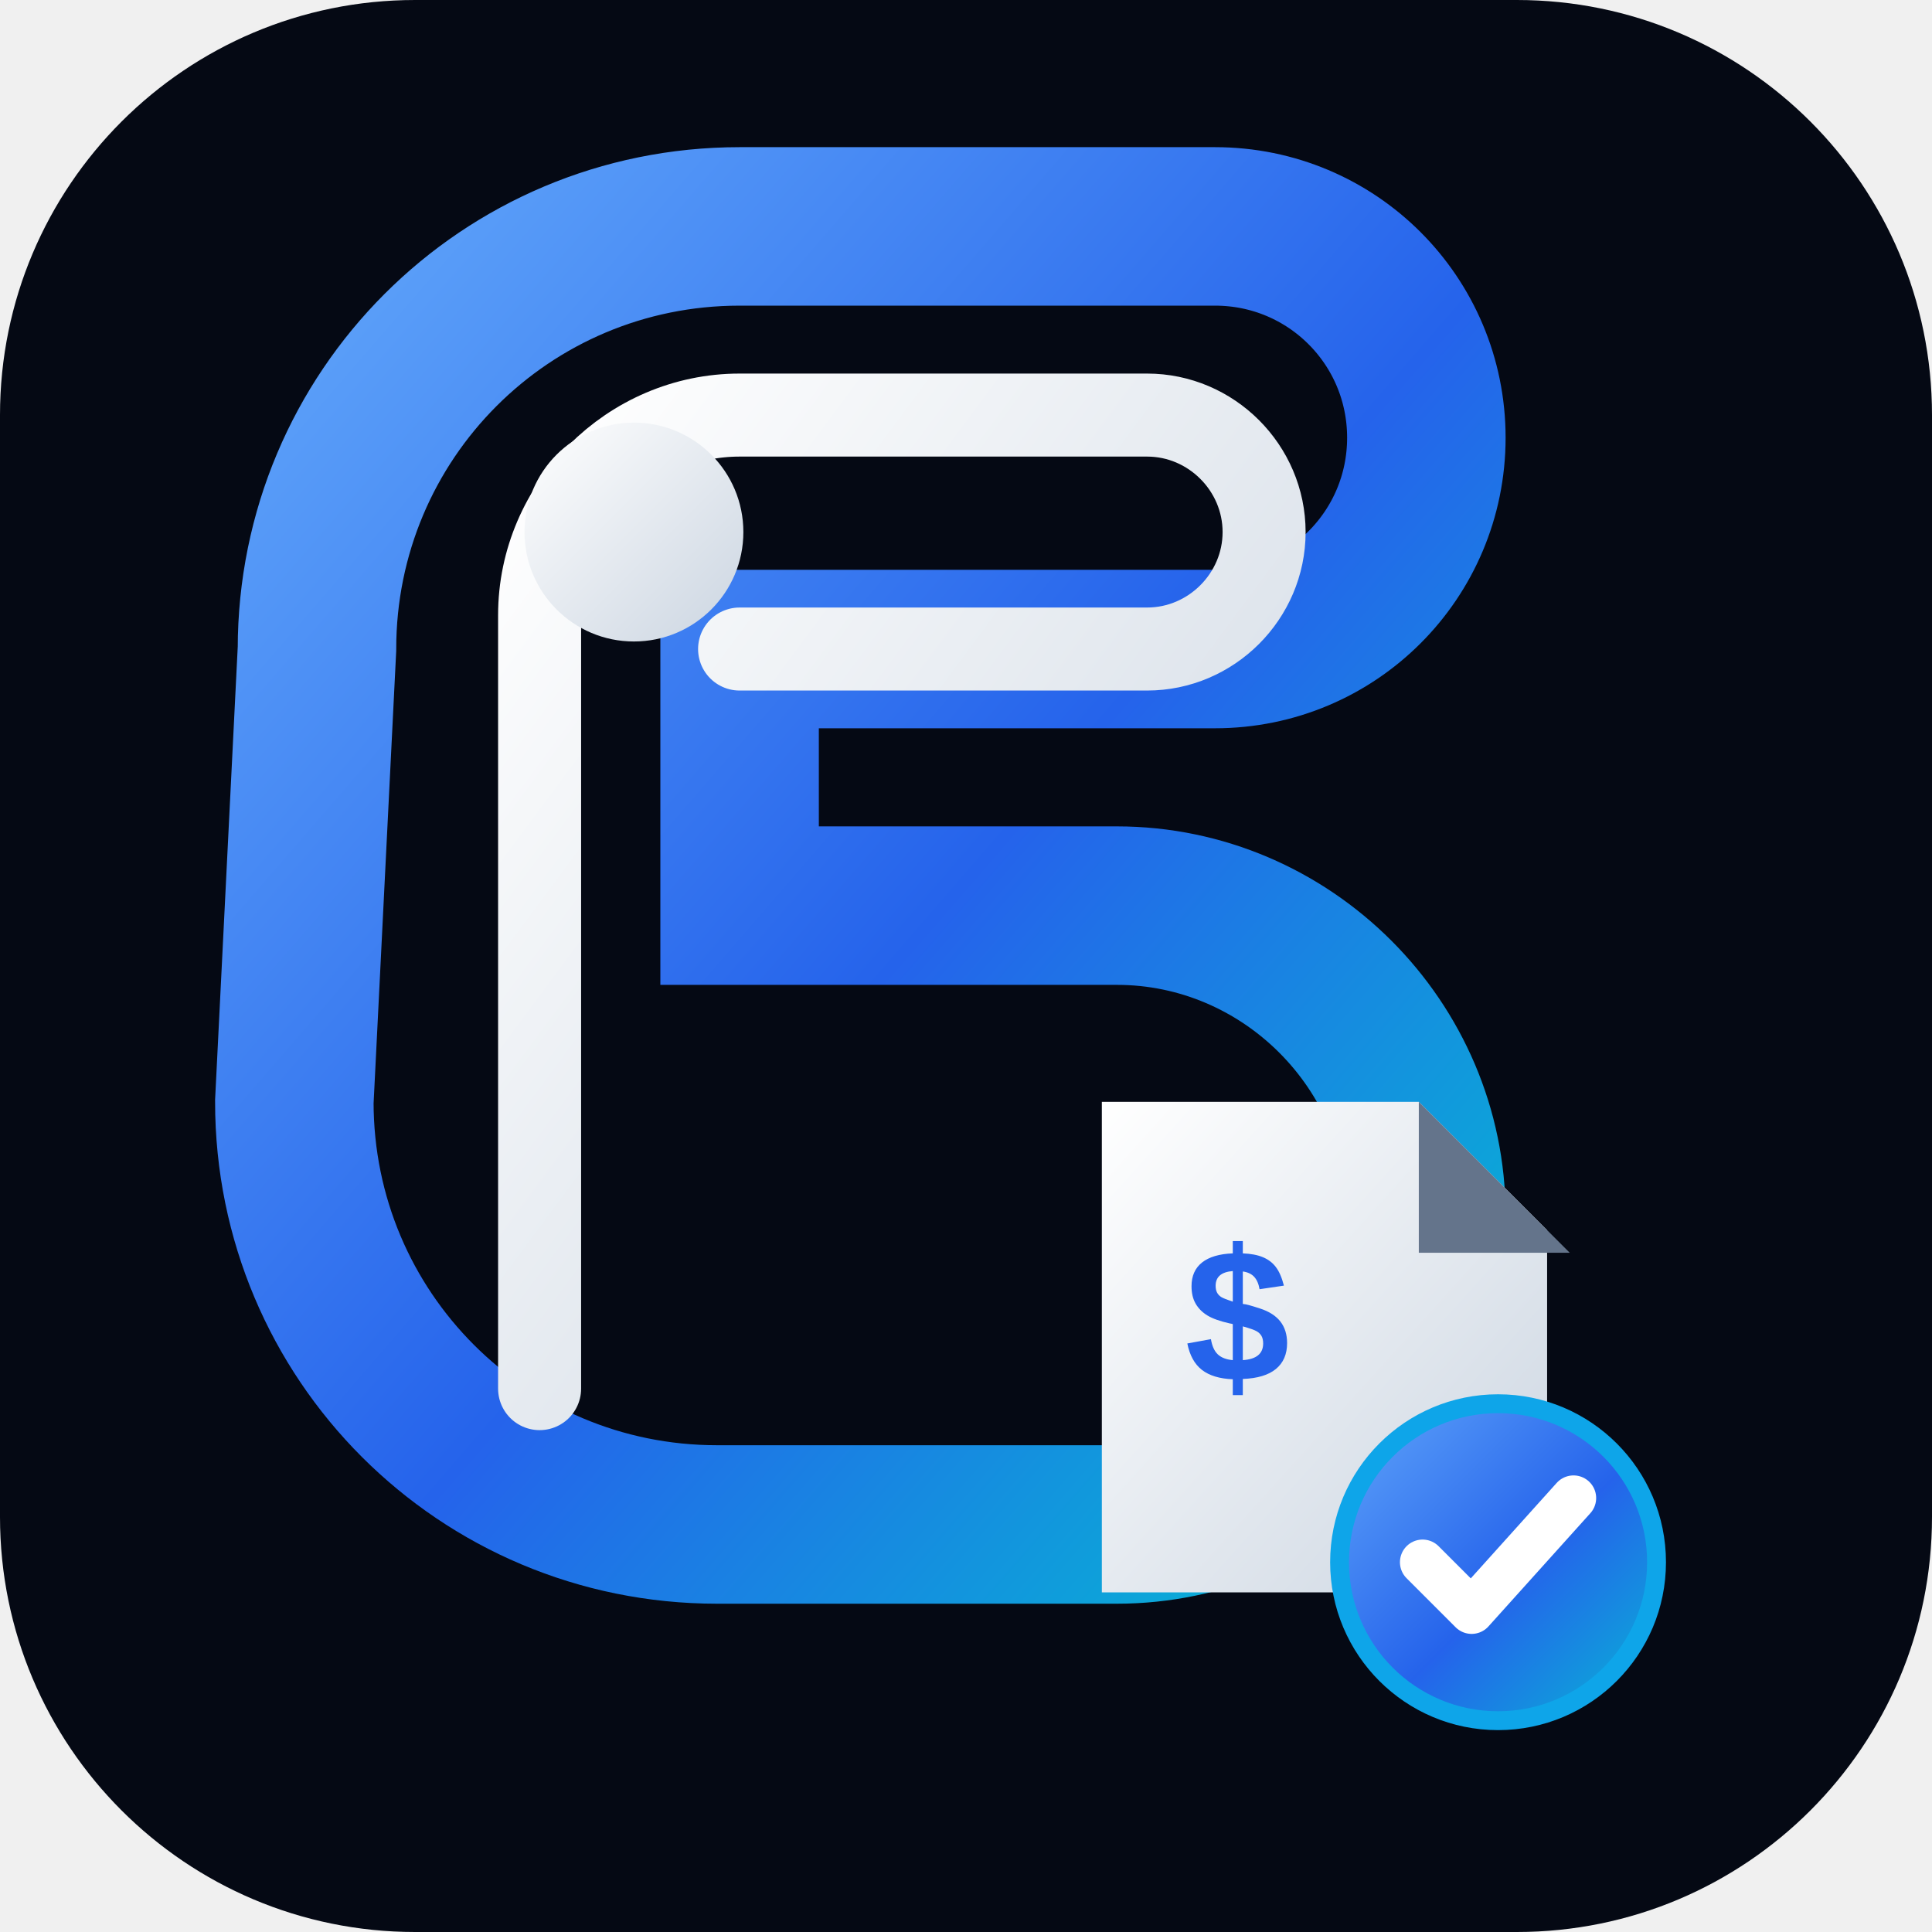
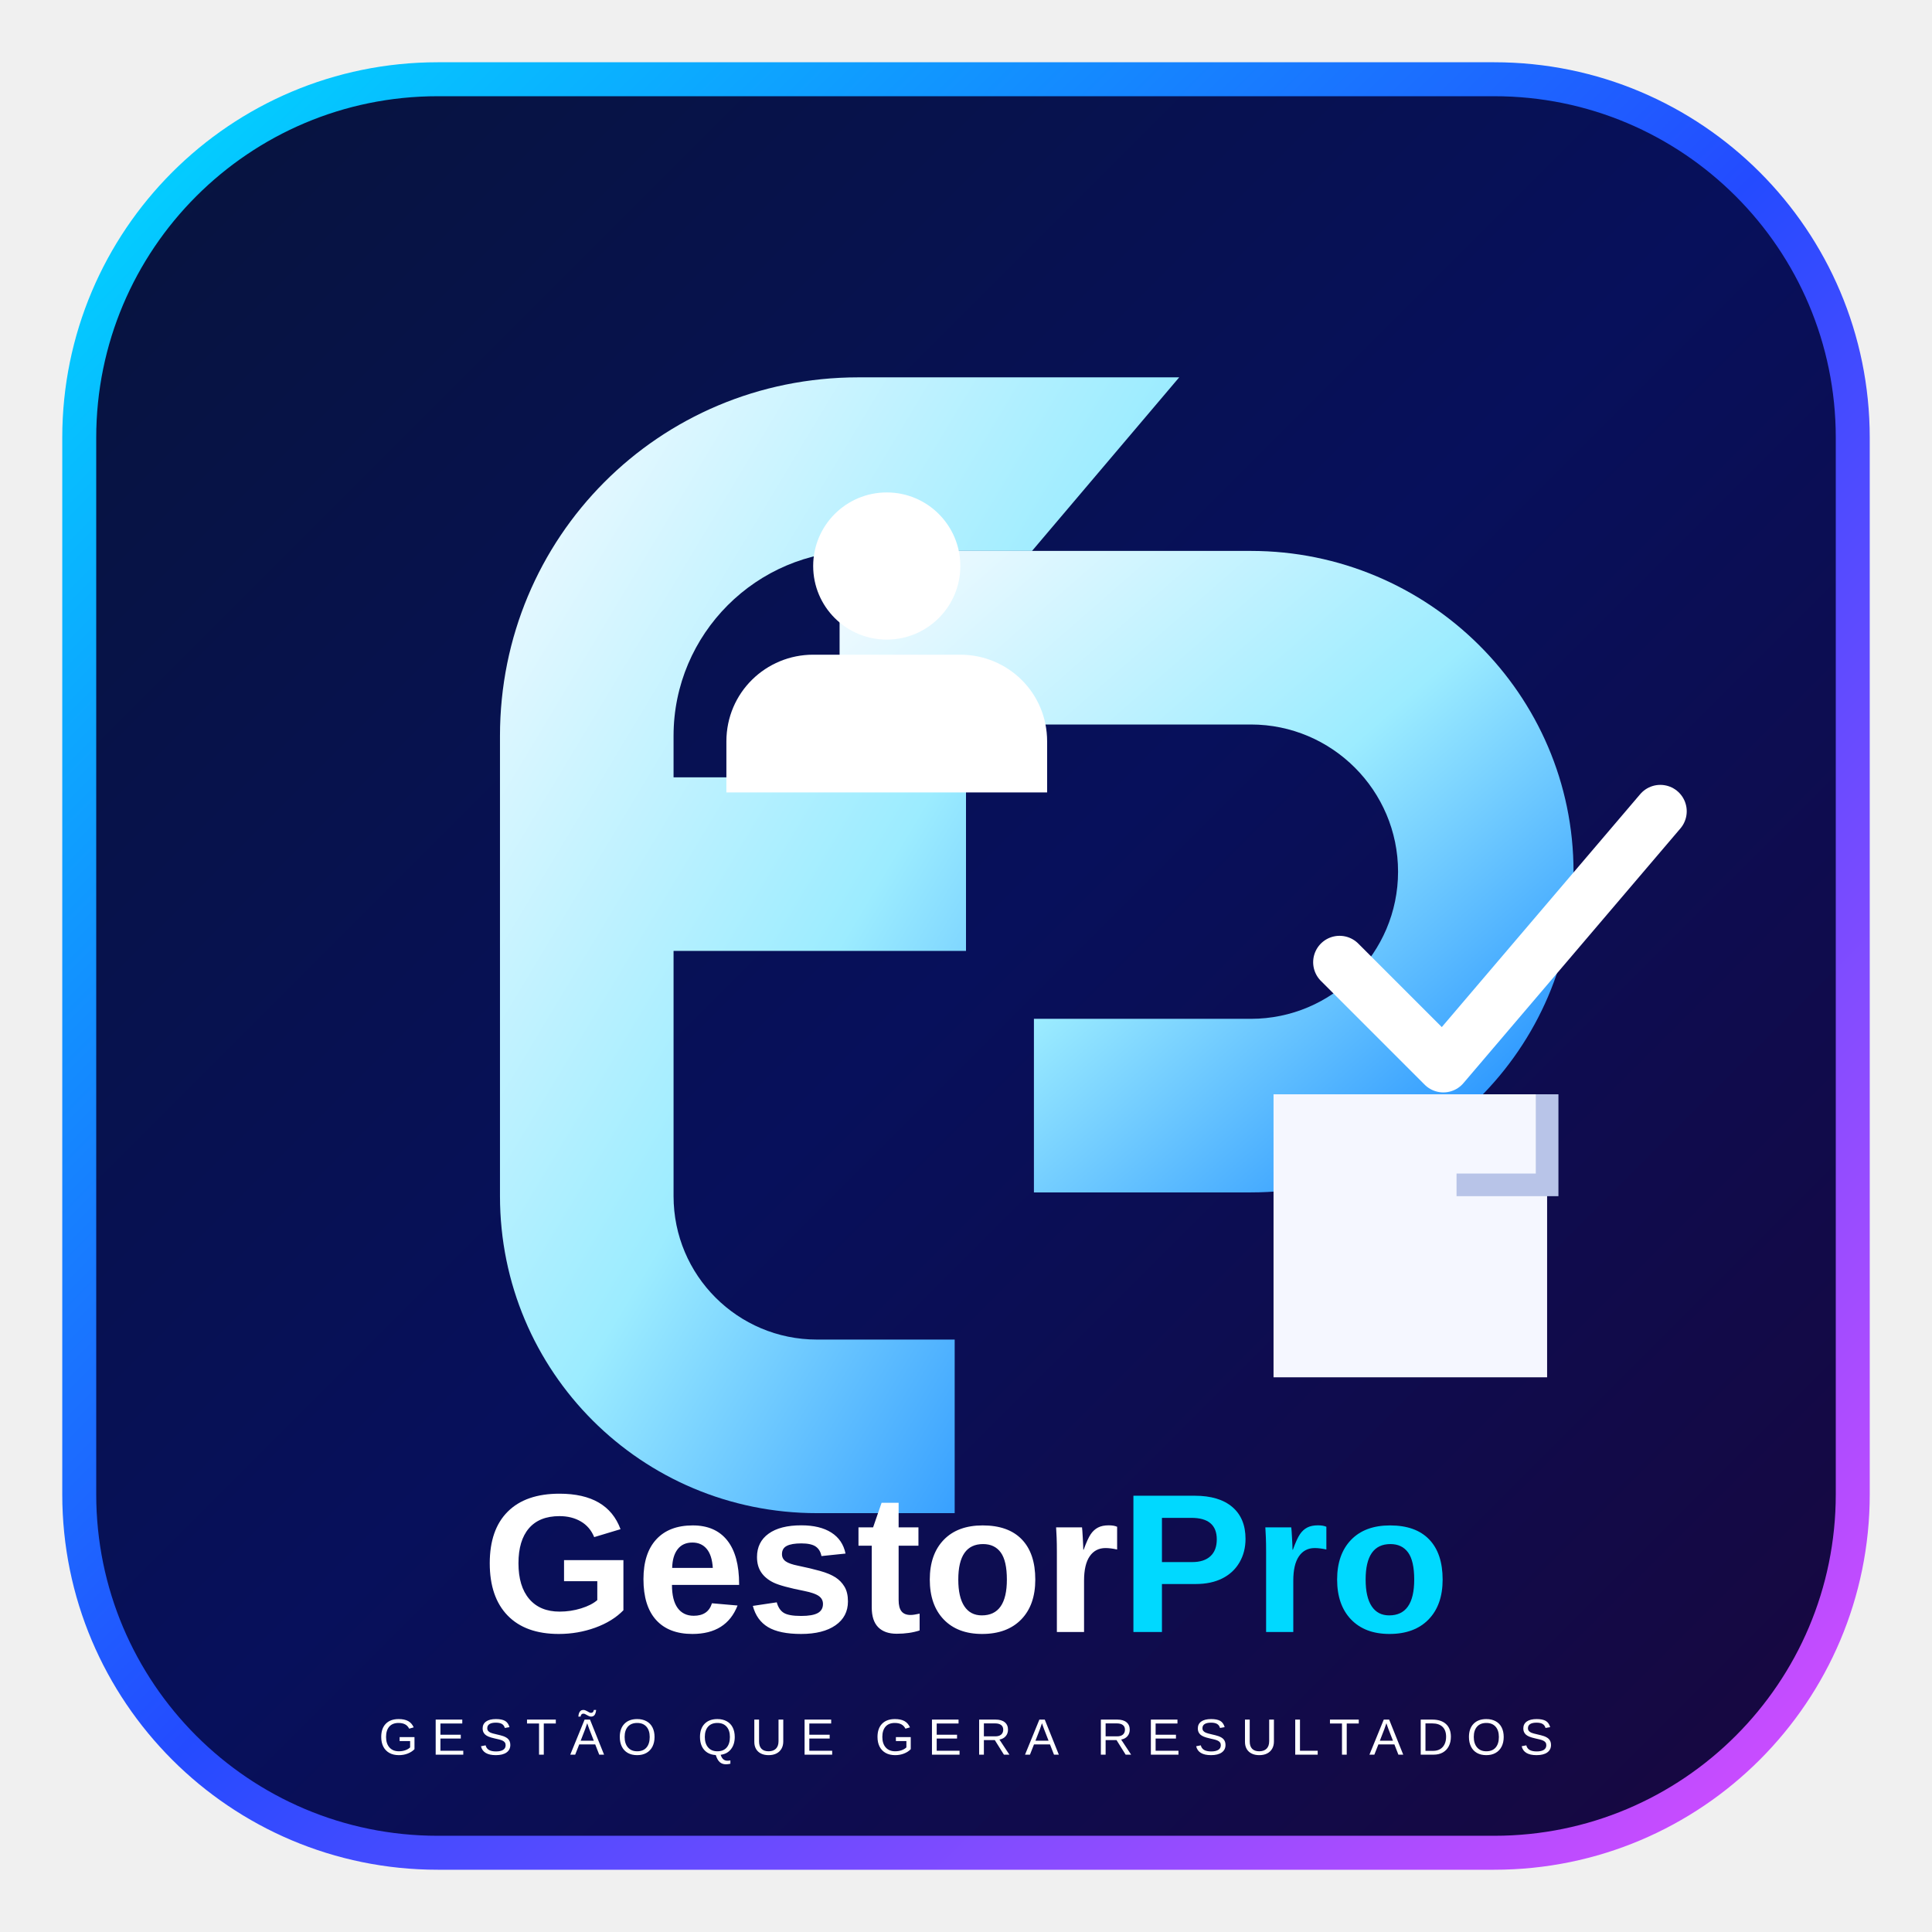
- <svg xmlns="http://www.w3.org/2000/svg" viewBox="0 0 512 512">
+ <svg xmlns="http://www.w3.org/2000/svg" viewBox="0 0 1024 1024">
  <defs>
-     <linearGradient id="b" x1="0" y1="0" x2="1" y2="1">
-       <stop stop-color="#60a5fa" />
-       <stop offset=".55" stop-color="#2563eb" />
-       <stop offset="1" stop-color="#06b6d4" />
+     <linearGradient id="bg" x1="0" y1="0" x2="1" y2="1">
+       <stop offset="0" stop-color="#07143d" />
+       <stop offset=".5" stop-color="#07105b" />
+       <stop offset="1" stop-color="#18073e" />
    </linearGradient>
-     <linearGradient id="s" x1="0" y1="0" x2="1" y2="1">
-       <stop stop-color="#fff" />
-       <stop offset="1" stop-color="#cbd5e1" />
+     <linearGradient id="edge" x1="0" y1="0" x2="1" y2="1">
+       <stop stop-color="#00d9ff" />
+       <stop offset=".5" stop-color="#244bff" />
+       <stop offset="1" stop-color="#d84cff" />
+     </linearGradient>
+     <linearGradient id="gp" x1="0" y1="0" x2="1" y2="1">
+       <stop stop-color="#f7fbff" />
+       <stop offset=".5" stop-color="#9cecff" />
+       <stop offset="1" stop-color="#087cff" />
    </linearGradient>
  </defs>
-   <rect width="512" height="512" rx="110" fill="#050914" />
-   <path d="M84 172c0-62 50-112 112-112h126c31 0 56 25 56 56s-25 56-56 56H196v68h100c45 0 82 37 82 82s-37 82-82 82H190c-62 0-112-50-112-112z" fill="none" stroke="url(#b)" stroke-width="42" stroke-linecap="round" />
-   <path d="M196 172h108c17 0 31-14 31-31s-14-31-31-31H196c-29 0-53 24-53 53v205" fill="none" stroke="url(#s)" stroke-width="22" stroke-linecap="round" />
-   <circle cx="168" cy="141" r="29" fill="url(#s)" />
-   <path d="M292 292h84l34 34v96H292z" fill="url(#s)" />
-   <path d="M376 292v40h40" fill="#64748b" />
-   <text x="314" y="366" font-family="Arial,sans-serif" font-size="50" font-weight="700" fill="#2563eb">$</text>
-   <circle cx="397" cy="414" r="42" fill="url(#b)" stroke="#0ea5e9" stroke-width="5" />
-   <path d="m377 414 13 13 27-30" fill="none" stroke="white" stroke-width="12" stroke-linecap="round" stroke-linejoin="round" />
+   <rect x="42" y="42" width="940" height="940" rx="190" fill="url(#bg)" stroke="url(#edge)" stroke-width="18" />
+   <path d="M265 390c0-105 84-190 190-190h170l-78 92H455c-54 0-98 44-98 98v22h155v92H357v130c0 42 34 76 76 76h73v92h-73c-93 0-168-75-168-168V390z" fill="url(#gp)" />
+   <path d="M445 292h218c94 0 171 76 171 170s-77 170-171 170H548v-92h115c43 0 78-35 78-78s-35-78-78-78H445z" fill="url(#gp)" />
+   <circle cx="470" cy="300" r="39" fill="#fff" />
+   <path d="M431 347h78c25 0 46 20 46 46v27h-170v-27c0-26 21-46 46-46z" fill="#fff" />
+   <path d="M710 510l55 55 115-135" fill="none" stroke="#fff" stroke-width="28" stroke-linecap="round" stroke-linejoin="round" />
+   <path d="M675 580h145v150H675z" fill="#f5f7ff" />
+   <path d="M820 580v48h-48" fill="none" stroke="#b8c4e8" stroke-width="12" />
+   <text x="512" y="865" text-anchor="middle" font-family="Arial,sans-serif" font-size="105" font-weight="800" fill="#fff">Gestor<tspan fill="#00d9ff">Pro</tspan>
+   </text>
+   <text x="512" y="930" text-anchor="middle" font-family="Arial,sans-serif" font-size="27" letter-spacing="7" fill="#fff">GESTÃO QUE GERA RESULTADOS</text>
</svg>
